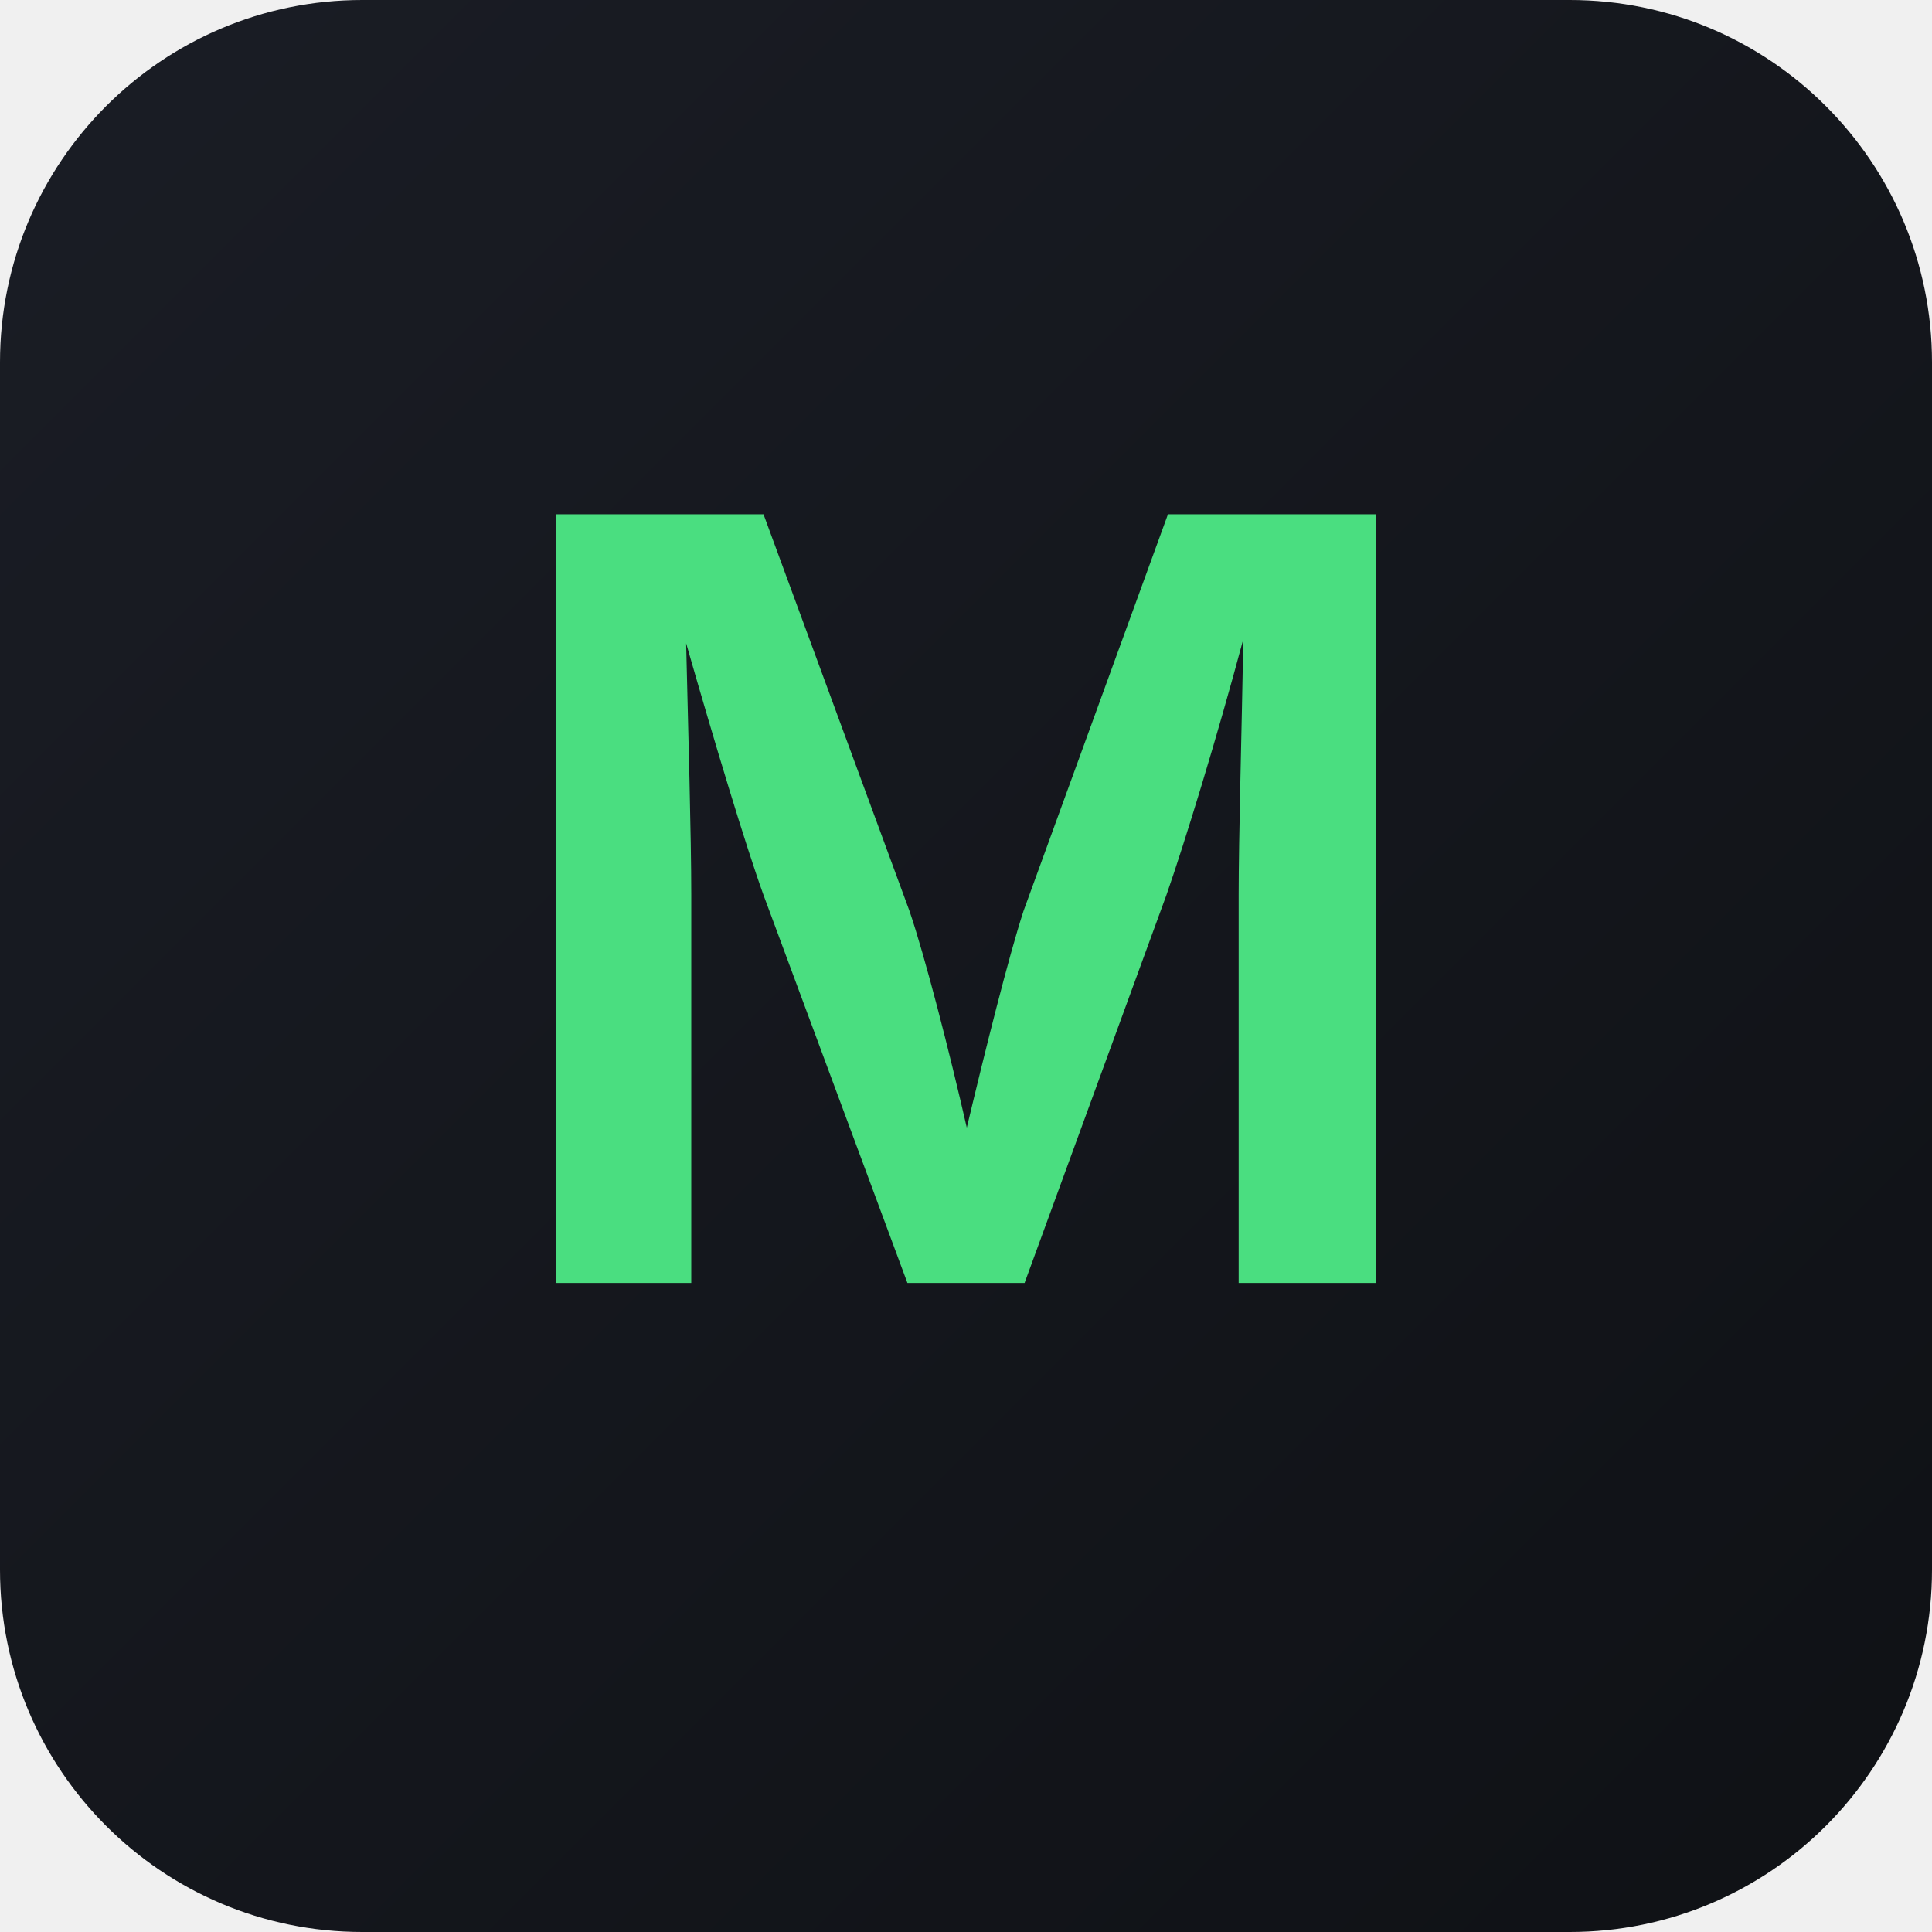
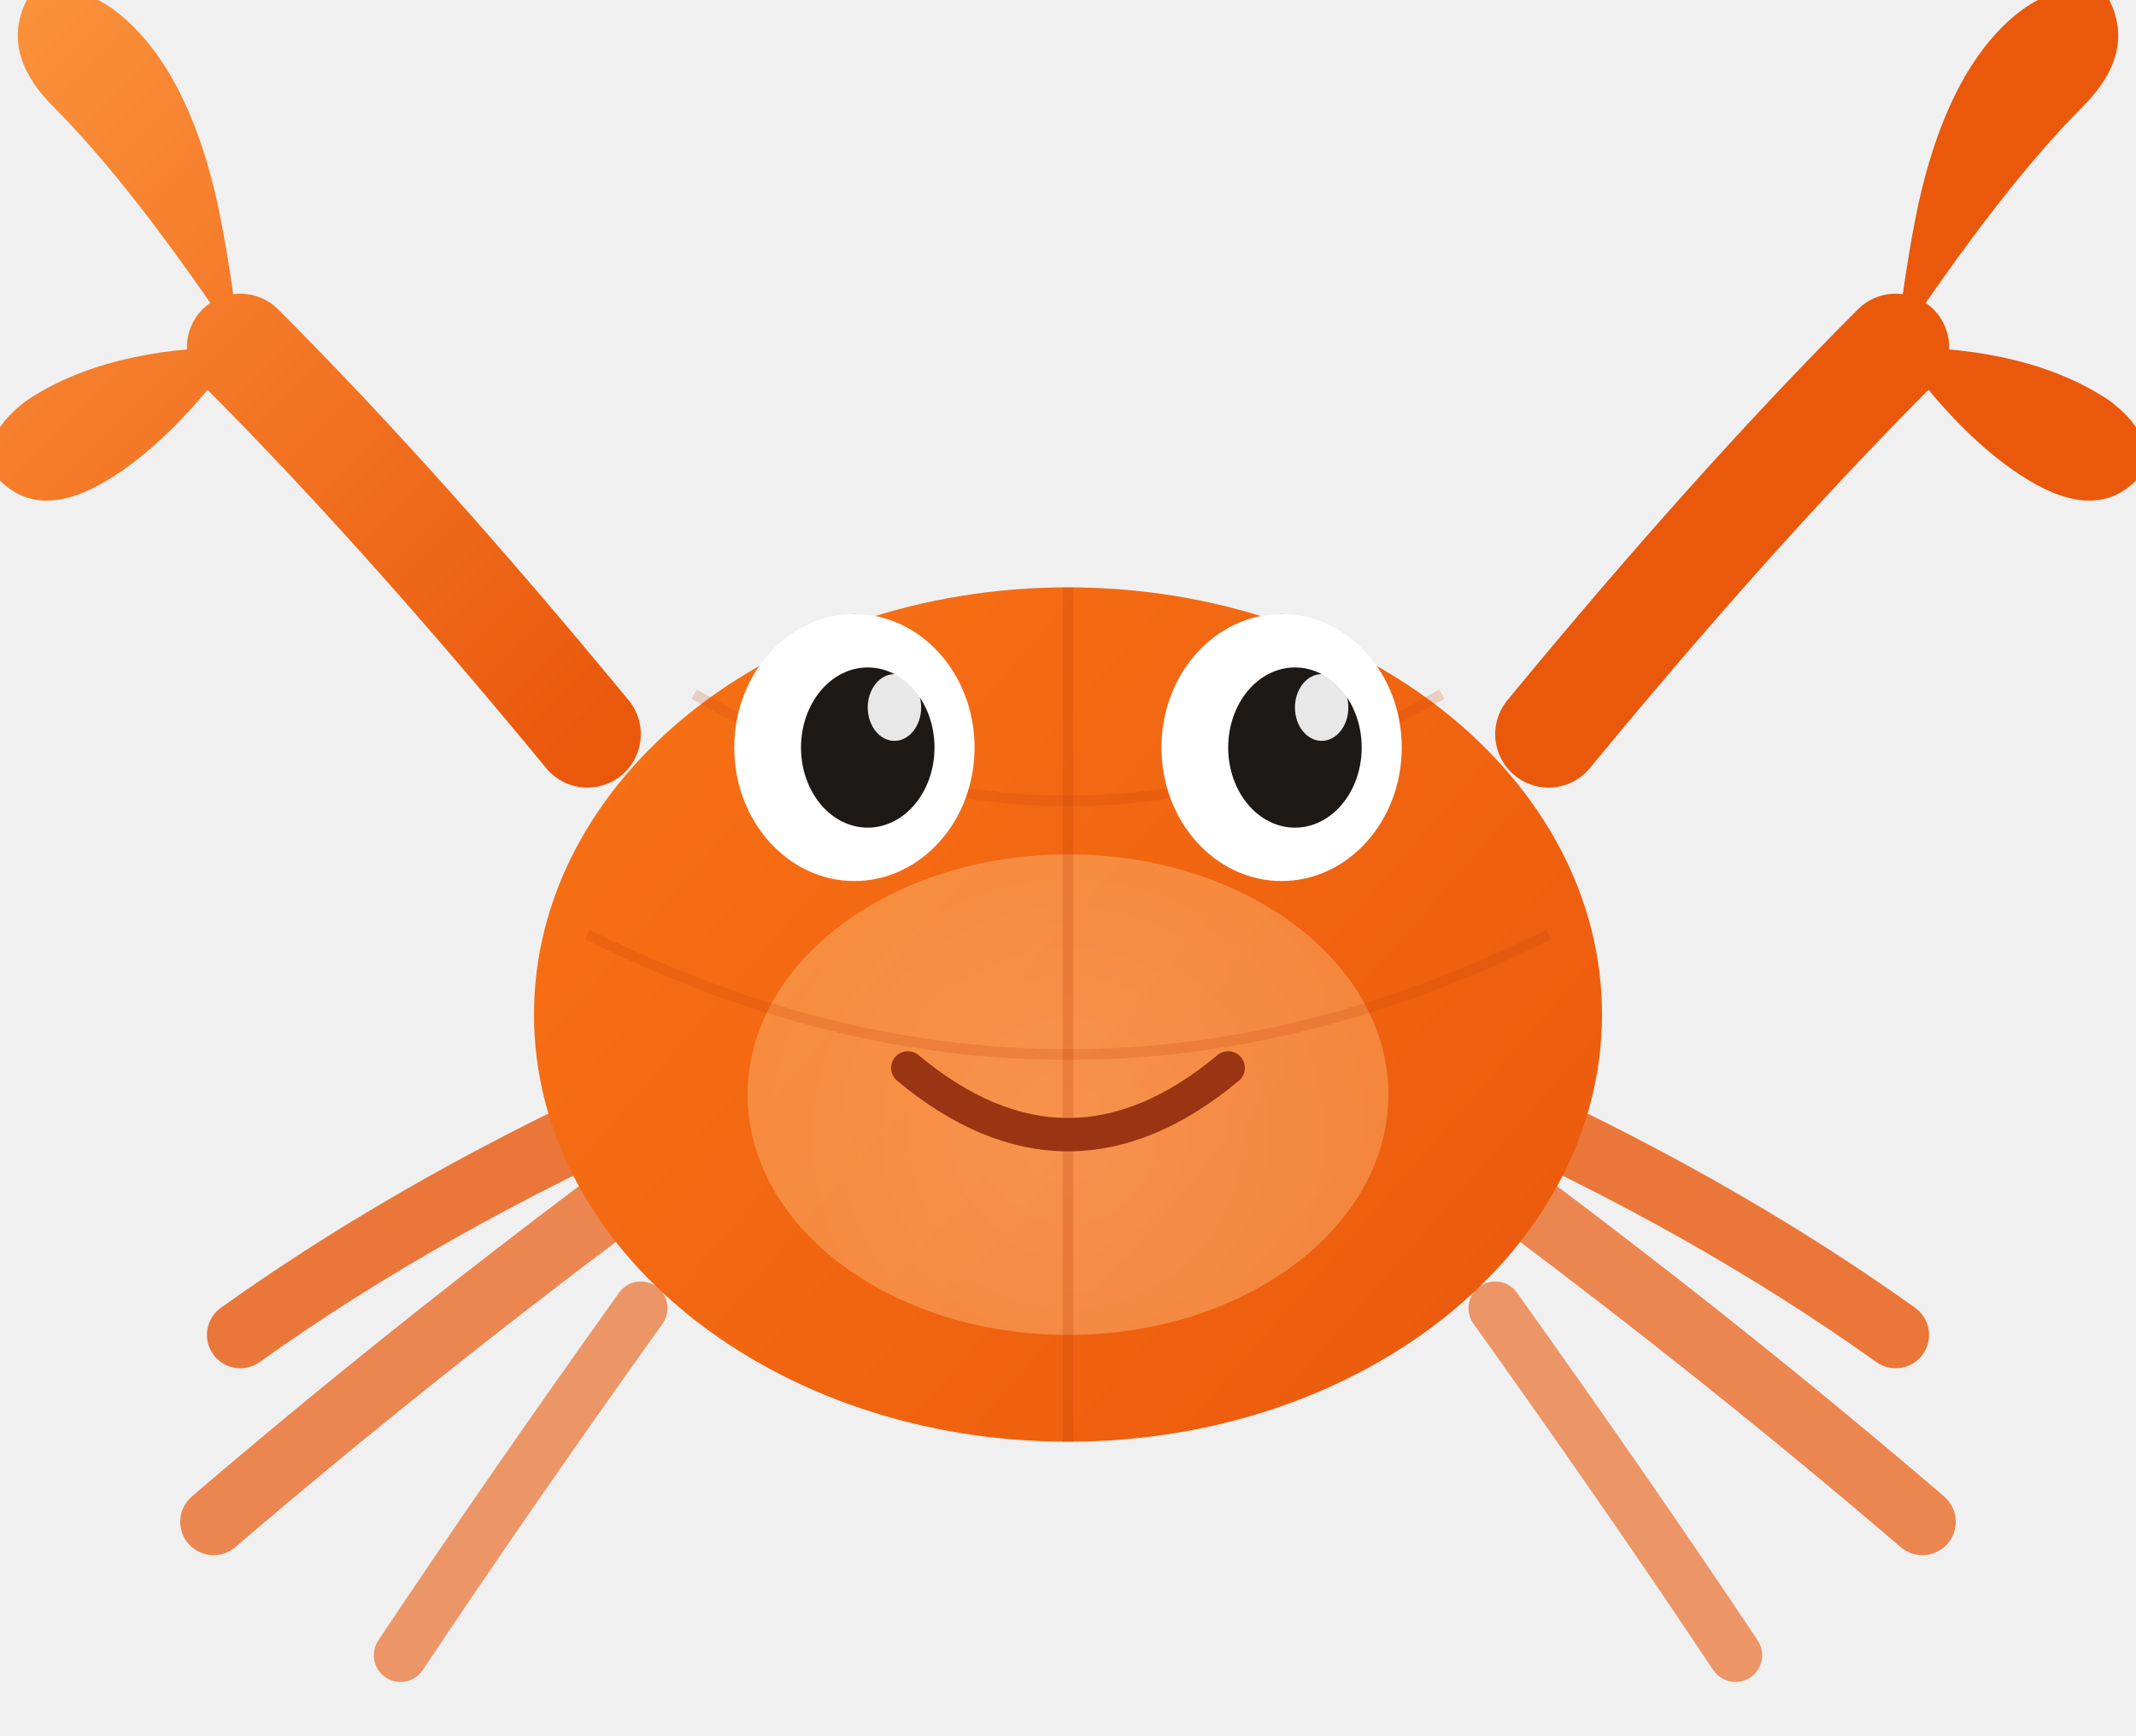
- <svg xmlns="http://www.w3.org/2000/svg" viewBox="0 0 512 512">
+ <svg xmlns="http://www.w3.org/2000/svg" width="160" height="130" viewBox="0 0 160 130" fill="none">
  <defs>
-     <linearGradient id="bg" x1="0%" y1="0%" x2="100%" y2="100%">
-       <stop offset="0%" style="stop-color:#1a1d25" />
-       <stop offset="100%" style="stop-color:#0f1115" />
+     <linearGradient id="shell" x1="40" y1="40" x2="120" y2="110" gradientUnits="userSpaceOnUse">
+       <stop offset="0%" stop-color="#f97316" />
+       <stop offset="100%" stop-color="#ea580c" />
    </linearGradient>
+     <linearGradient id="claw" x1="0" y1="0" x2="50" y2="50" gradientUnits="userSpaceOnUse">
+       <stop offset="0%" stop-color="#fb923c" />
+       <stop offset="100%" stop-color="#ea580c" />
+     </linearGradient>
+     <radialGradient id="belly" cx="80" cy="85" r="30" gradientUnits="userSpaceOnUse">
+       <stop offset="0%" stop-color="#fed7aa" />
+       <stop offset="100%" stop-color="#fdba74" />
+     </radialGradient>
  </defs>
-   <rect width="512" height="512" rx="96" fill="url(#bg)" />
-   <text x="256" y="340" font-size="280" text-anchor="middle" fill="#4ade80" font-family="system-ui, -apple-system, sans-serif" font-weight="600">M</text>
+   <path d="M44 55 Q30 38 18 26" stroke="url(#claw)" stroke-width="8" stroke-linecap="round" fill="none" />
+   <path d="M18 26 Q10 14 4 8 Q0 4 2 0 Q6 -2 10 2 Q14 6 16 14 Q17 18 18 26" fill="url(#claw)" />
+   <path d="M18 26 Q8 26 2 30 Q-2 33 0 36 Q3 39 8 36 Q13 33 18 26" fill="url(#claw)" />
+   <path d="M116 55 Q130 38 142 26" stroke="url(#claw)" stroke-width="8" stroke-linecap="round" fill="none" />
+   <path d="M142 26 Q150 14 156 8 Q160 4 158 0 Q154 -2 150 2 Q146 6 144 14 Q143 18 142 26" fill="url(#claw)" />
+   <path d="M142 26 Q152 26 158 30 Q162 33 160 36 Q157 39 152 36 Q147 33 142 26" fill="url(#claw)" />
+   <path d="M50 82 Q32 90 18 100" stroke="#ea580c" stroke-width="5" stroke-linecap="round" fill="none" opacity="0.8" />
+   <path d="M46 90 Q30 102 16 114" stroke="#ea580c" stroke-width="5" stroke-linecap="round" fill="none" opacity="0.7" />
+   <path d="M48 98 Q38 112 30 124" stroke="#ea580c" stroke-width="4" stroke-linecap="round" fill="none" opacity="0.6" />
+   <path d="M110 82 Q128 90 142 100" stroke="#ea580c" stroke-width="5" stroke-linecap="round" fill="none" opacity="0.8" />
+   <path d="M114 90 Q130 102 144 114" stroke="#ea580c" stroke-width="5" stroke-linecap="round" fill="none" opacity="0.7" />
+   <path d="M112 98 Q122 112 130 124" stroke="#ea580c" stroke-width="4" stroke-linecap="round" fill="none" opacity="0.6" />
+   <ellipse cx="80" cy="76" rx="40" ry="32" fill="url(#shell)" />
+   <ellipse cx="80" cy="82" rx="24" ry="18" fill="url(#belly)" opacity="0.4" />
+   <path d="M80 44 L80 108" stroke="#c2410c" stroke-width="0.8" opacity="0.25" />
+   <path d="M52 52 Q80 68 108 52" stroke="#c2410c" stroke-width="0.8" opacity="0.2" fill="none" />
+   <path d="M44 70 Q80 88 116 70" stroke="#c2410c" stroke-width="0.8" opacity="0.2" fill="none" />
+   <ellipse cx="64" cy="52" rx="4" ry="6" fill="#f97316" />
+   <ellipse cx="96" cy="52" rx="4" ry="6" fill="#f97316" />
+   <ellipse cx="64" cy="56" rx="9" ry="10" fill="white" />
+   <ellipse cx="96" cy="56" rx="9" ry="10" fill="white" />
+   <ellipse cx="65" cy="56" rx="5" ry="6" fill="#1c1917" />
+   <ellipse cx="97" cy="56" rx="5" ry="6" fill="#1c1917" />
+   <ellipse cx="67" cy="53" rx="2" ry="2.5" fill="white" opacity="0.9" />
+   <ellipse cx="99" cy="53" rx="2" ry="2.5" fill="white" opacity="0.9" />
+   <path d="M68 80 Q80 90 92 80" stroke="#9a3412" stroke-width="2.5" stroke-linecap="round" fill="none" />
</svg>
